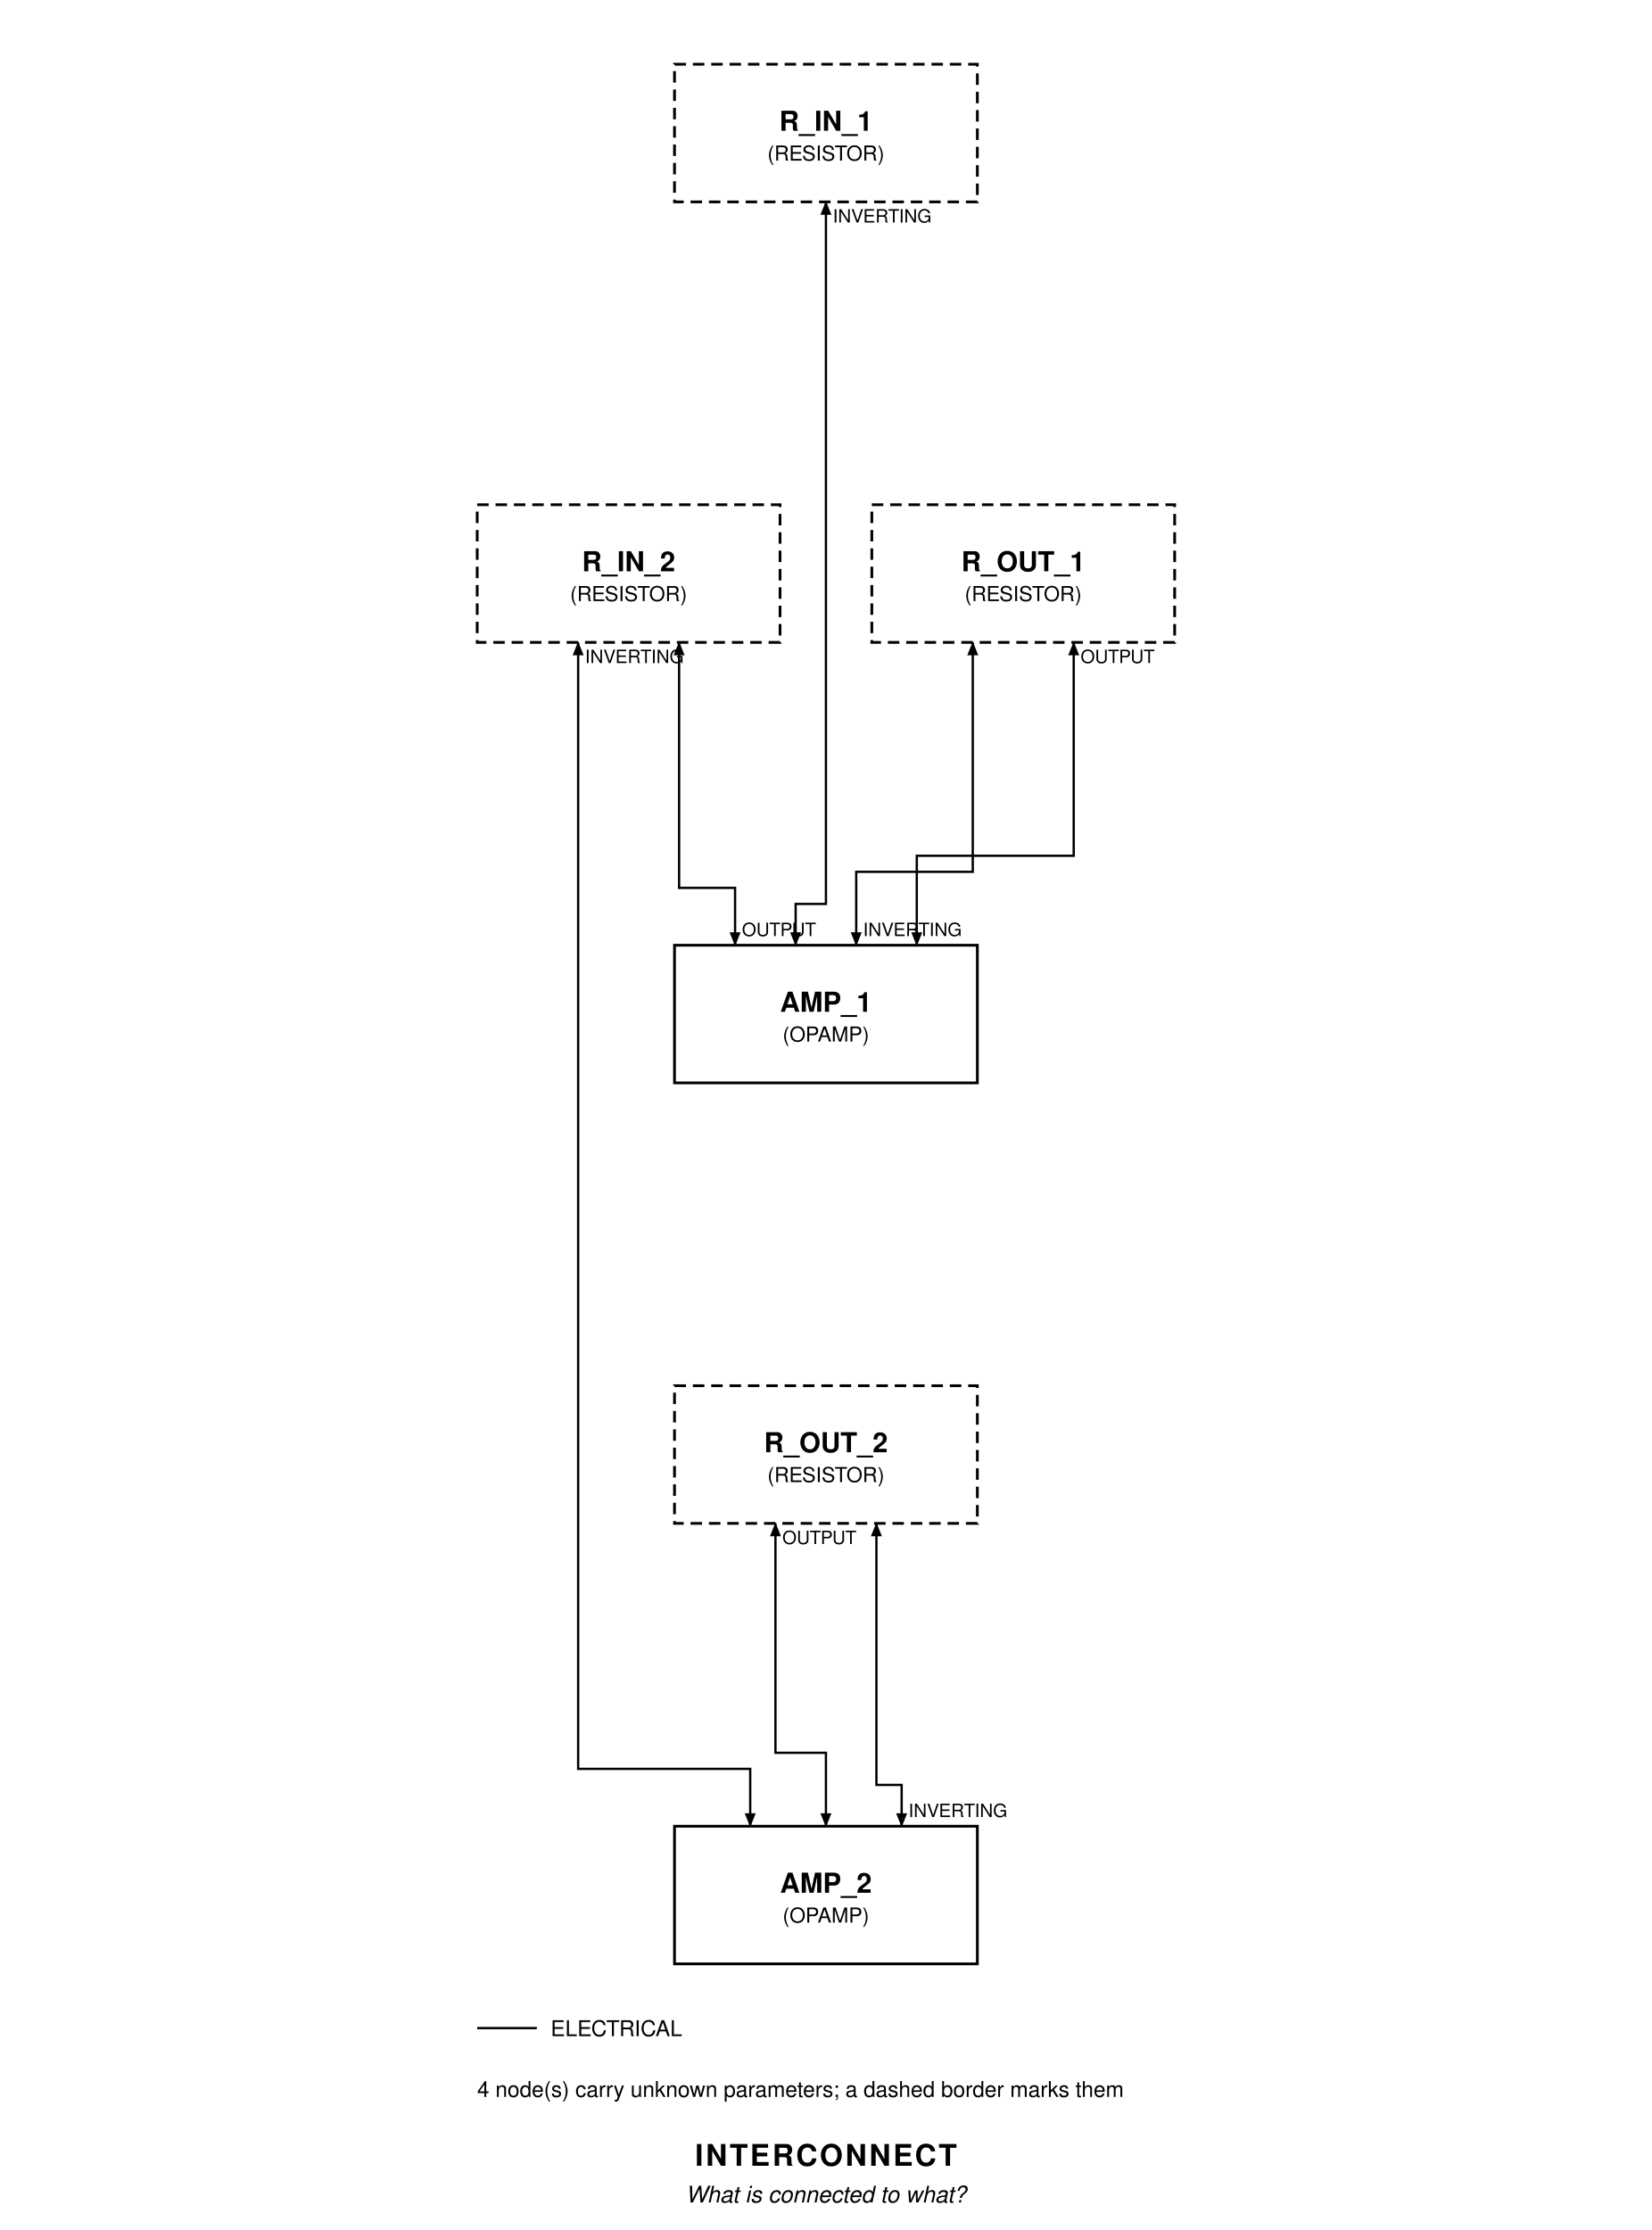
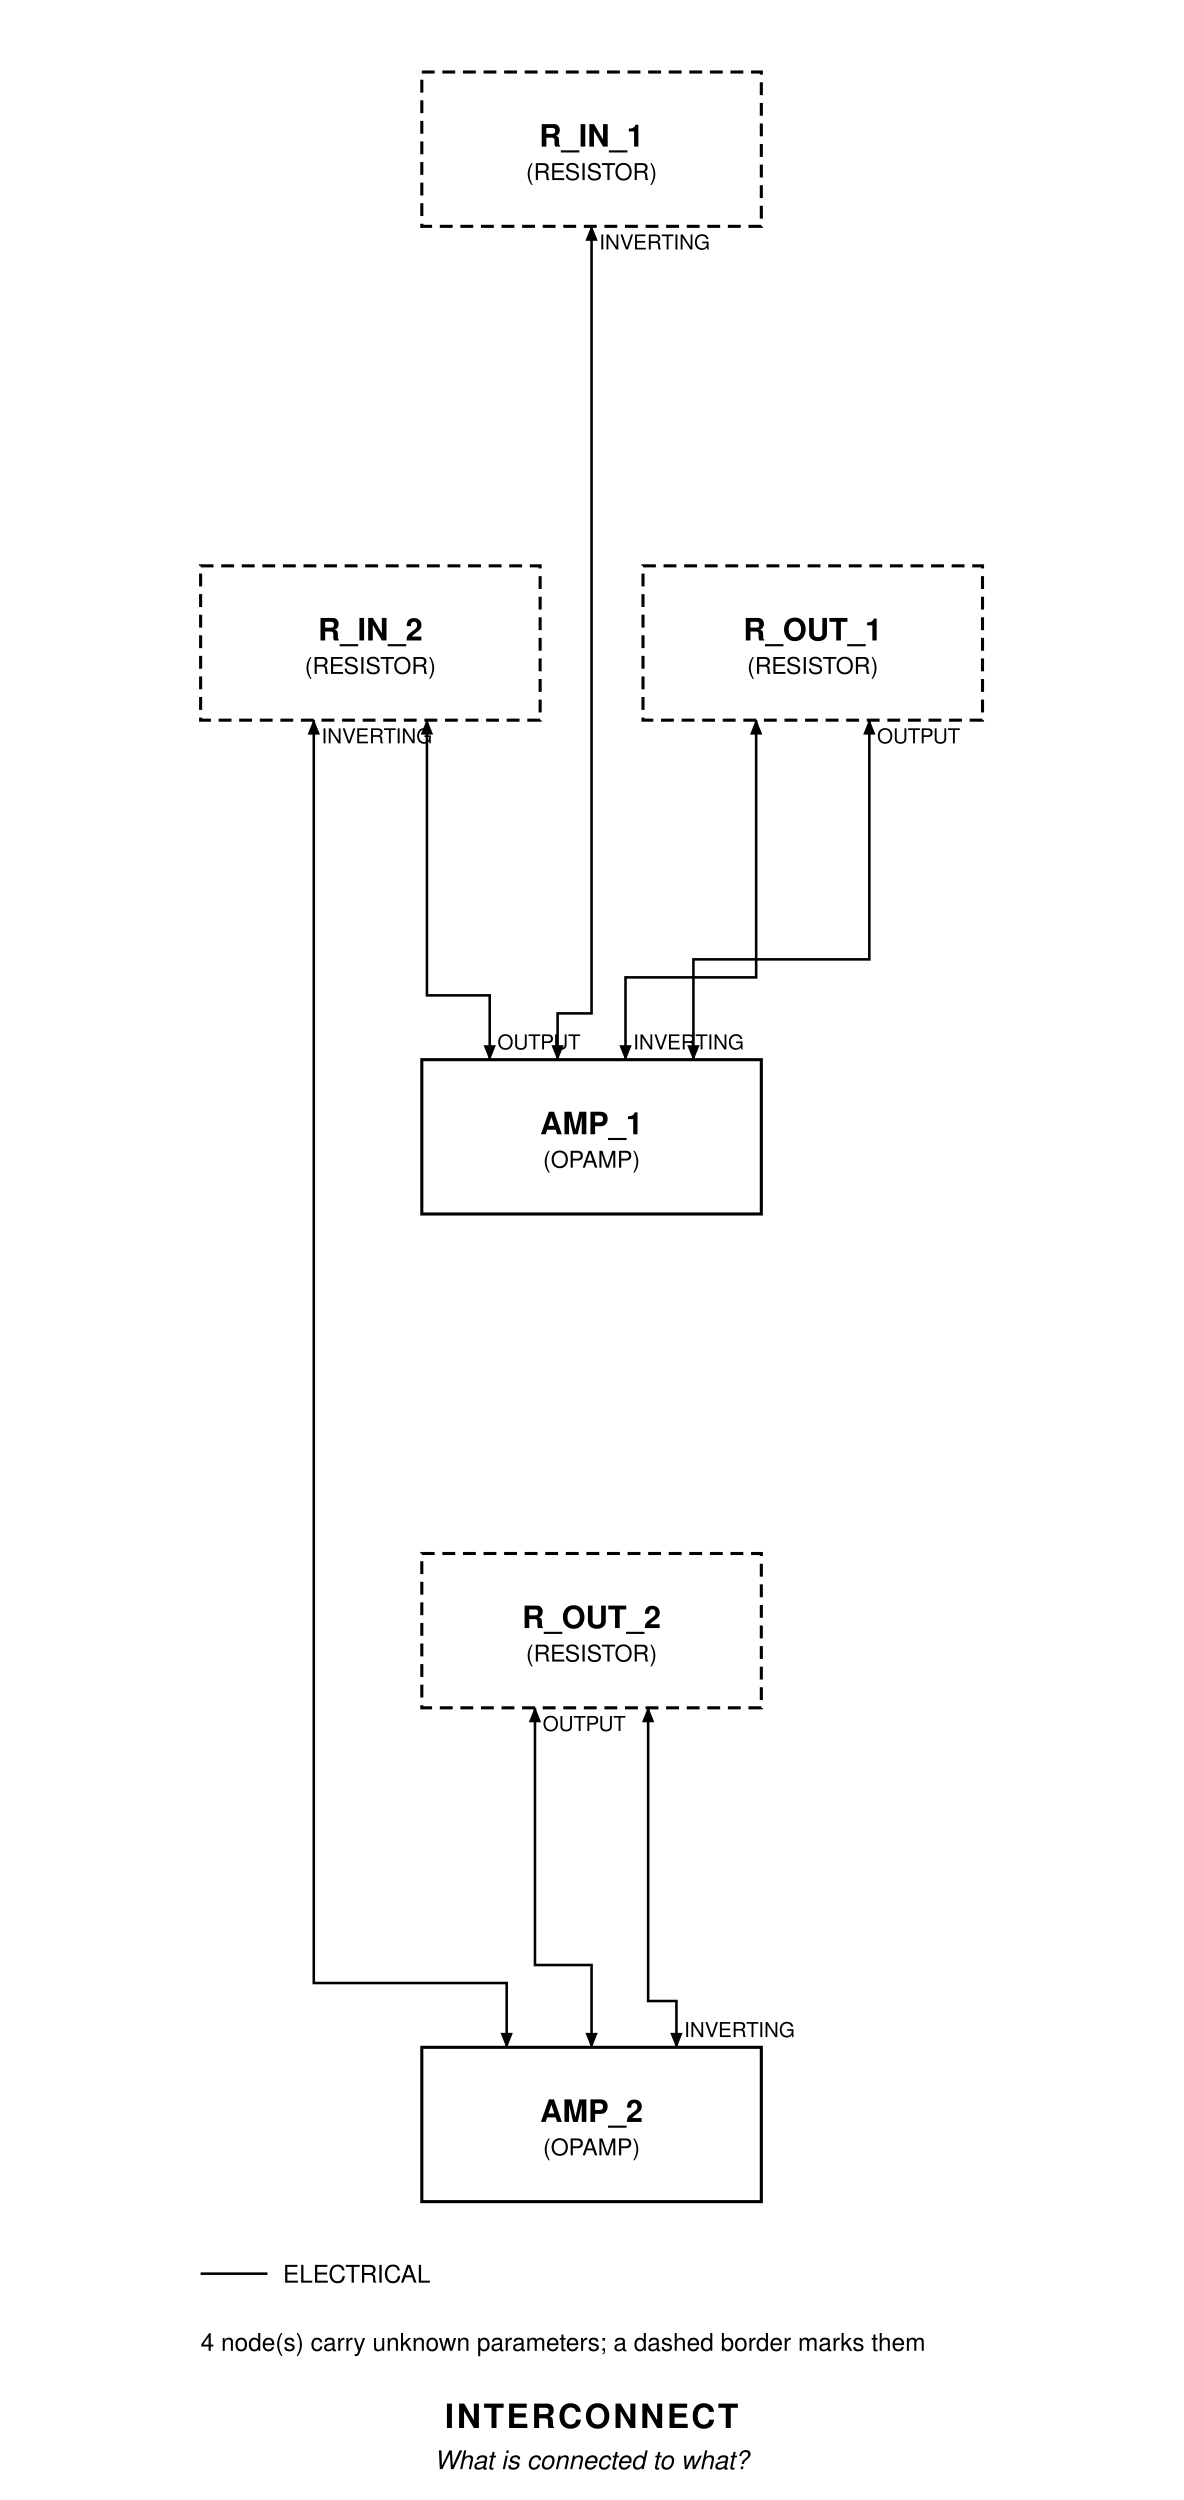
- <svg xmlns="http://www.w3.org/2000/svg" width="720" height="972" viewBox="0 0 720 972" font-family="Helvetica, Arial, sans-serif">
+ <svg xmlns="http://www.w3.org/2000/svg" width="460" height="972" viewBox="0 0 460 972" font-family="Helvetica, Arial, sans-serif">
  <defs>
    <marker id="arrow" viewBox="0 0 8 8" refX="7.5" refY="4" markerWidth="6" markerHeight="6" orient="auto-start-reverse">
      <path d="M0,0.8 L8,4 L0,7.2 Z" fill="#000000" />
    </marker>
  </defs>
-   <g transform="translate(180,0)">
+   <g transform="translate(50,0)">
    <polyline points="180.0,88.0 180.0,394.0 166.8,394.0 166.8,412.0" fill="none" stroke="#000000" stroke-width="1" marker-start="url(#arrow)" marker-end="url(#arrow)" />
    <polyline points="213.0,796.0 213.0,778.0 202.0,778.0 202.0,664.0" fill="none" stroke="#000000" stroke-width="1" marker-start="url(#arrow)" marker-end="url(#arrow)" />
    <polyline points="72.0,280.0 72.0,771.0 147.0,771.0 147.0,796.0" fill="none" stroke="#000000" stroke-width="1" marker-start="url(#arrow)" marker-end="url(#arrow)" />
    <polyline points="140.4,412.0 140.4,387.0 116.0,387.0 116.0,280.0" fill="none" stroke="#000000" stroke-width="1" marker-start="url(#arrow)" marker-end="url(#arrow)" />
    <polyline points="193.2,412.0 193.2,380.0 244.0,380.0 244.0,280.0" fill="none" stroke="#000000" stroke-width="1" marker-start="url(#arrow)" marker-end="url(#arrow)" />
    <polyline points="158.0,664.0 158.0,764.0 180.0,764.0 180.0,796.0" fill="none" stroke="#000000" stroke-width="1" marker-start="url(#arrow)" marker-end="url(#arrow)" />
    <polyline points="288.0,280.0 288.0,373.0 219.6,373.0 219.6,412.0" fill="none" stroke="#000000" stroke-width="1" marker-start="url(#arrow)" marker-end="url(#arrow)" />
    <g>
      <rect x="114" y="28" width="132" height="60" fill="none" stroke="#000000" stroke-width="1.2" stroke-dasharray="5 3" />
      <text x="180" y="57.0" text-anchor="middle" font-size="12" font-weight="bold" fill="#000000">R_IN_1</text>
      <text x="180" y="70.0" text-anchor="middle" font-size="9" fill="#000000">(RESISTOR)</text>
    </g>
    <g>
      <rect x="114" y="796" width="132" height="60" fill="none" stroke="#000000" stroke-width="1.2" />
      <text x="180" y="825.0" text-anchor="middle" font-size="12" font-weight="bold" fill="#000000">AMP_2</text>
      <text x="180" y="838.0" text-anchor="middle" font-size="9" fill="#000000">(OPAMP)</text>
    </g>
    <g>
      <rect x="28" y="220" width="132" height="60" fill="none" stroke="#000000" stroke-width="1.2" stroke-dasharray="5 3" />
      <text x="94" y="249.0" text-anchor="middle" font-size="12" font-weight="bold" fill="#000000">R_IN_2</text>
      <text x="94" y="262.0" text-anchor="middle" font-size="9" fill="#000000">(RESISTOR)</text>
    </g>
    <g>
      <rect x="114" y="412" width="132" height="60" fill="none" stroke="#000000" stroke-width="1.2" />
      <text x="180" y="441.0" text-anchor="middle" font-size="12" font-weight="bold" fill="#000000">AMP_1</text>
      <text x="180" y="454.0" text-anchor="middle" font-size="9" fill="#000000">(OPAMP)</text>
    </g>
    <g>
      <rect x="114" y="604" width="132" height="60" fill="none" stroke="#000000" stroke-width="1.2" stroke-dasharray="5 3" />
      <text x="180" y="633.0" text-anchor="middle" font-size="12" font-weight="bold" fill="#000000">R_OUT_2</text>
      <text x="180" y="646.0" text-anchor="middle" font-size="9" fill="#000000">(RESISTOR)</text>
    </g>
    <g>
      <rect x="200" y="220" width="132" height="60" fill="none" stroke="#000000" stroke-width="1.2" stroke-dasharray="5 3" />
      <text x="266" y="249.0" text-anchor="middle" font-size="12" font-weight="bold" fill="#000000">R_OUT_1</text>
      <text x="266" y="262.0" text-anchor="middle" font-size="9" fill="#000000">(RESISTOR)</text>
    </g>
    <text x="183.0" y="97.0" text-anchor="start" font-size="8" fill="#000000">INVERTING</text>
    <text x="216.0" y="792.0" text-anchor="start" font-size="8" fill="#000000">INVERTING</text>
    <text x="75.0" y="289.0" text-anchor="start" font-size="8" fill="#000000">INVERTING</text>
    <text x="143.4" y="408.0" text-anchor="start" font-size="8" fill="#000000">OUTPUT</text>
    <text x="196.2" y="408.0" text-anchor="start" font-size="8" fill="#000000">INVERTING</text>
    <text x="161.0" y="673.0" text-anchor="start" font-size="8" fill="#000000">OUTPUT</text>
    <text x="291.0" y="289.0" text-anchor="start" font-size="8" fill="#000000">OUTPUT</text>
    <line x1="28" y1="884" x2="54" y2="884" stroke="#000000" stroke-width="1" />
    <text x="60" y="887.5" font-size="9.5" fill="#000000">ELECTRICAL</text>
    <text x="28" y="914" font-size="9.5" fill="#000000">4 node(s) carry unknown parameters; a dashed border marks them</text>
  </g>
-   <text x="360.0" y="944" text-anchor="middle" font-size="13" font-weight="bold" letter-spacing="0.08em" fill="#000000">INTERCONNECT</text>
-   <text x="360.0" y="960" text-anchor="middle" font-size="10" font-style="italic" fill="#000000">What is connected to what?</text>
+   <text x="230.0" y="944" text-anchor="middle" font-size="13" font-weight="bold" letter-spacing="0.08em" fill="#000000">INTERCONNECT</text>
+   <text x="230.0" y="960" text-anchor="middle" font-size="10" font-style="italic" fill="#000000">What is connected to what?</text>
</svg>
